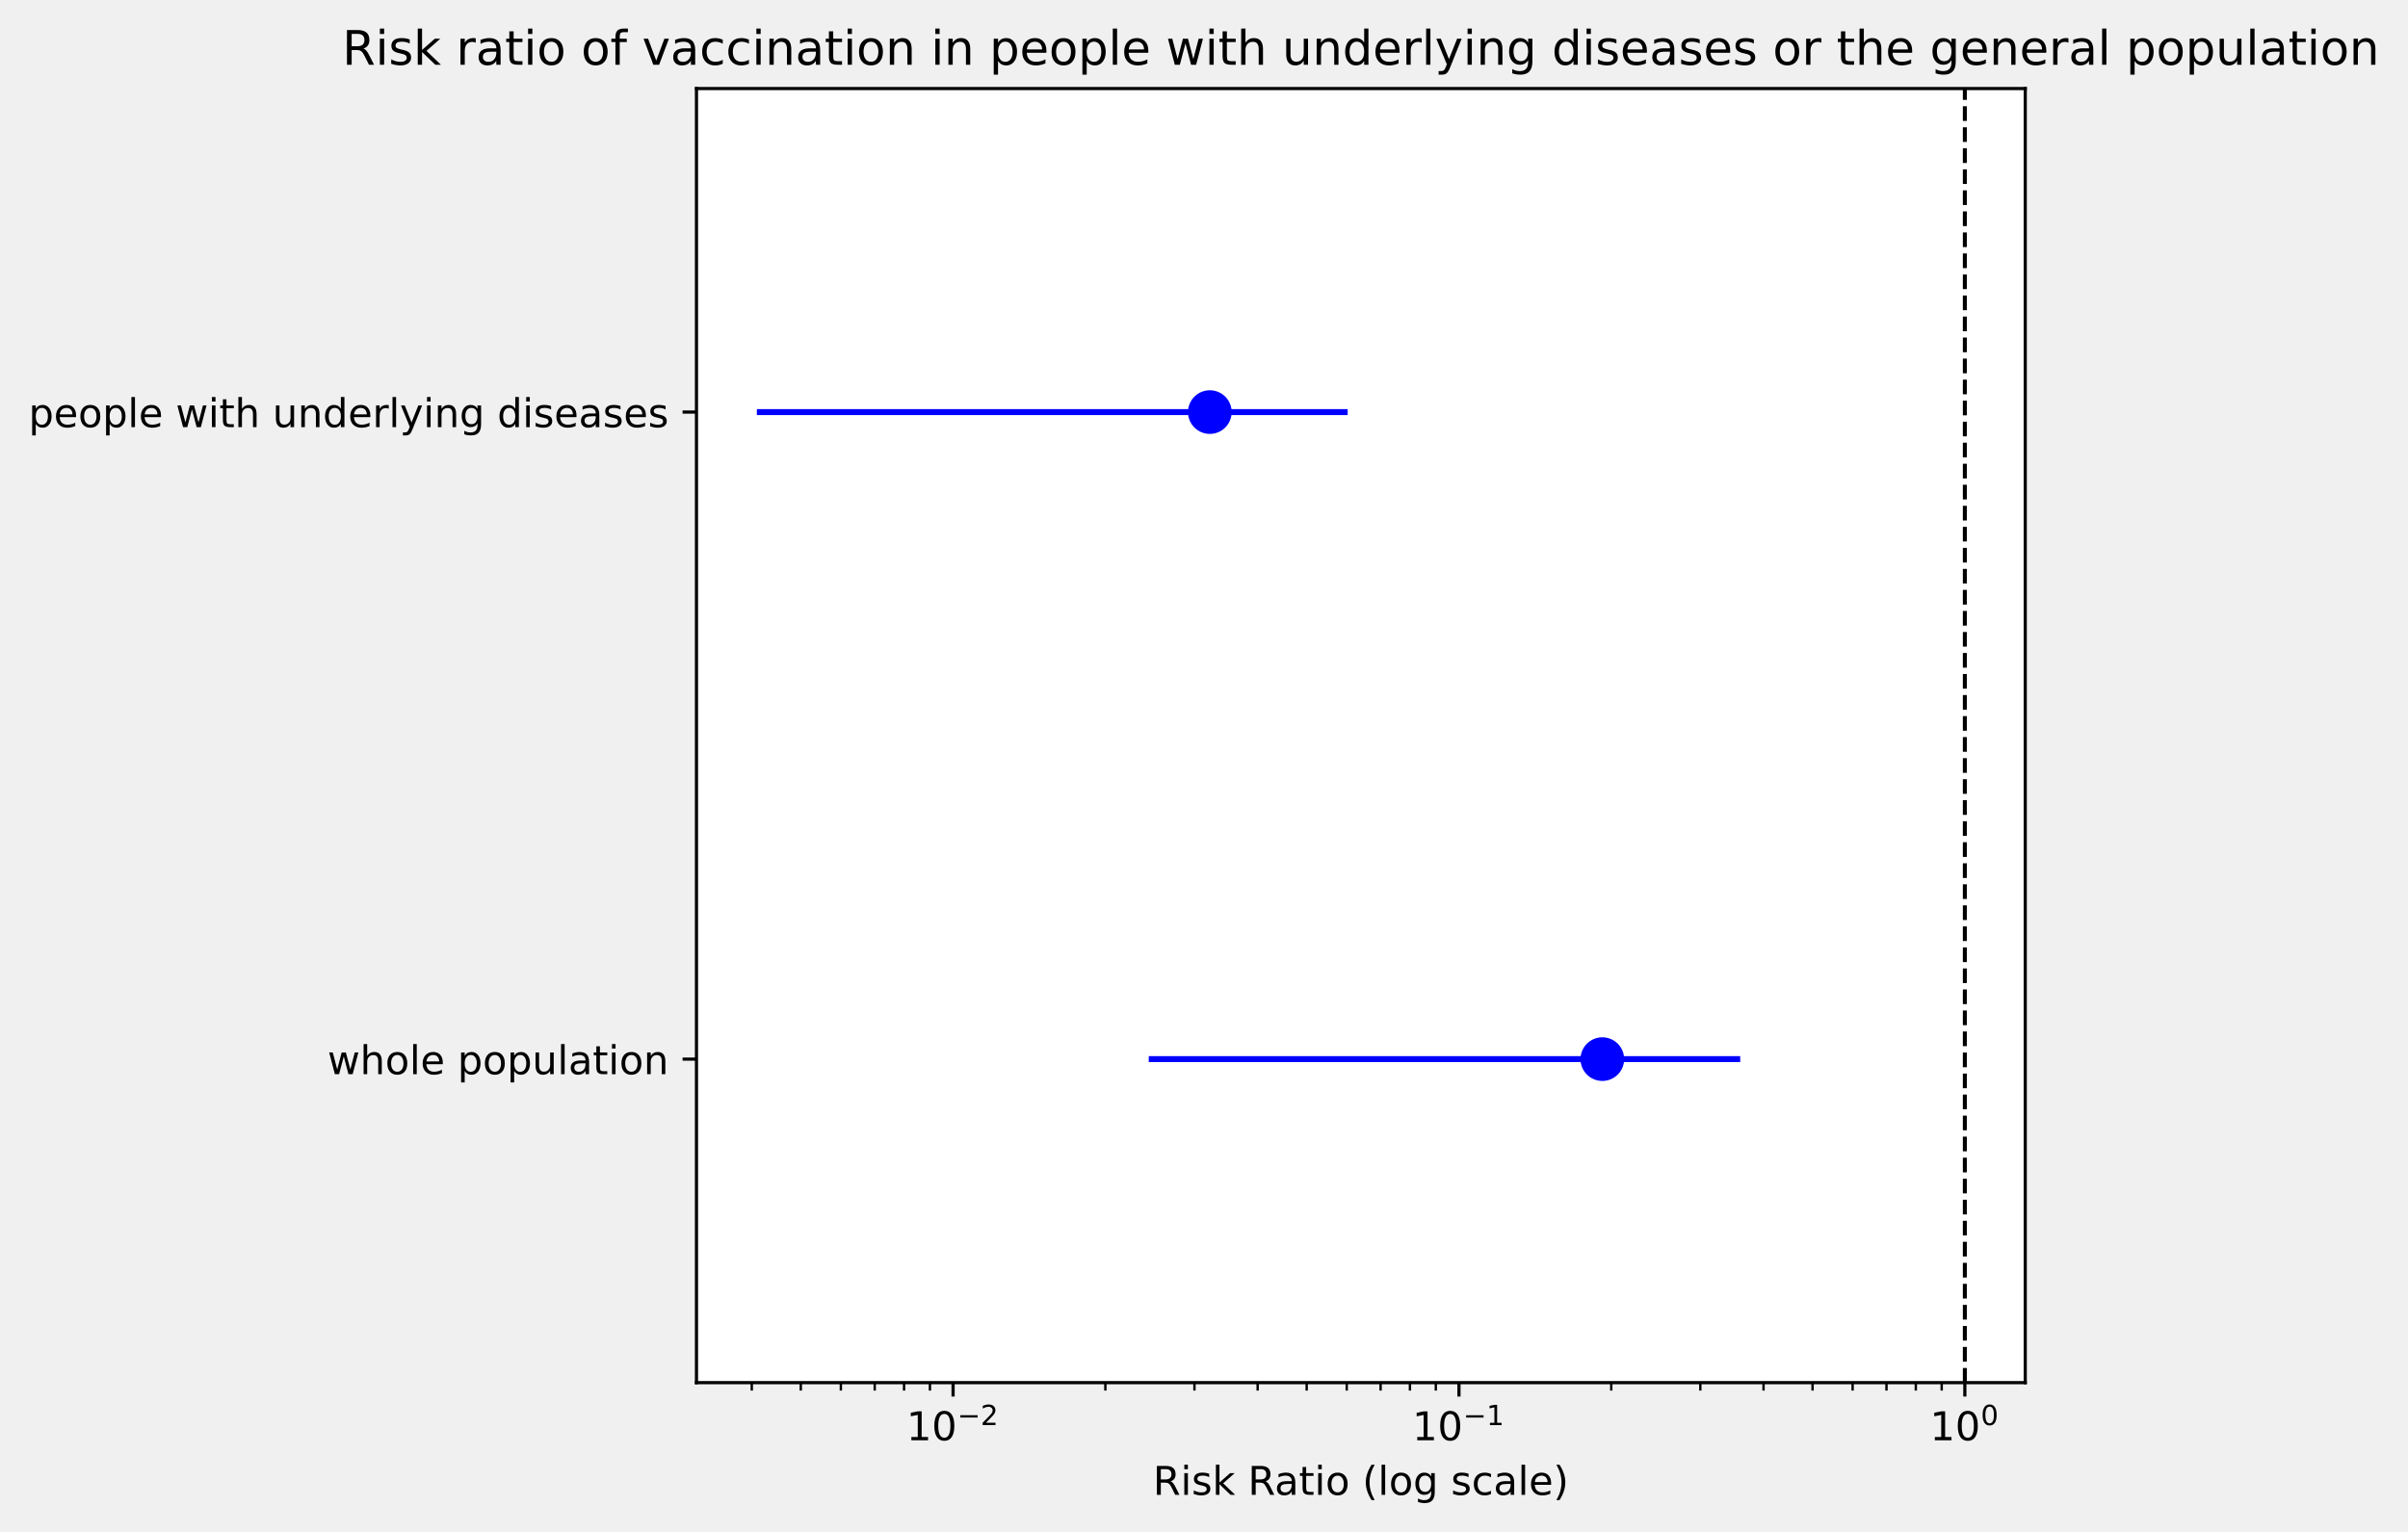
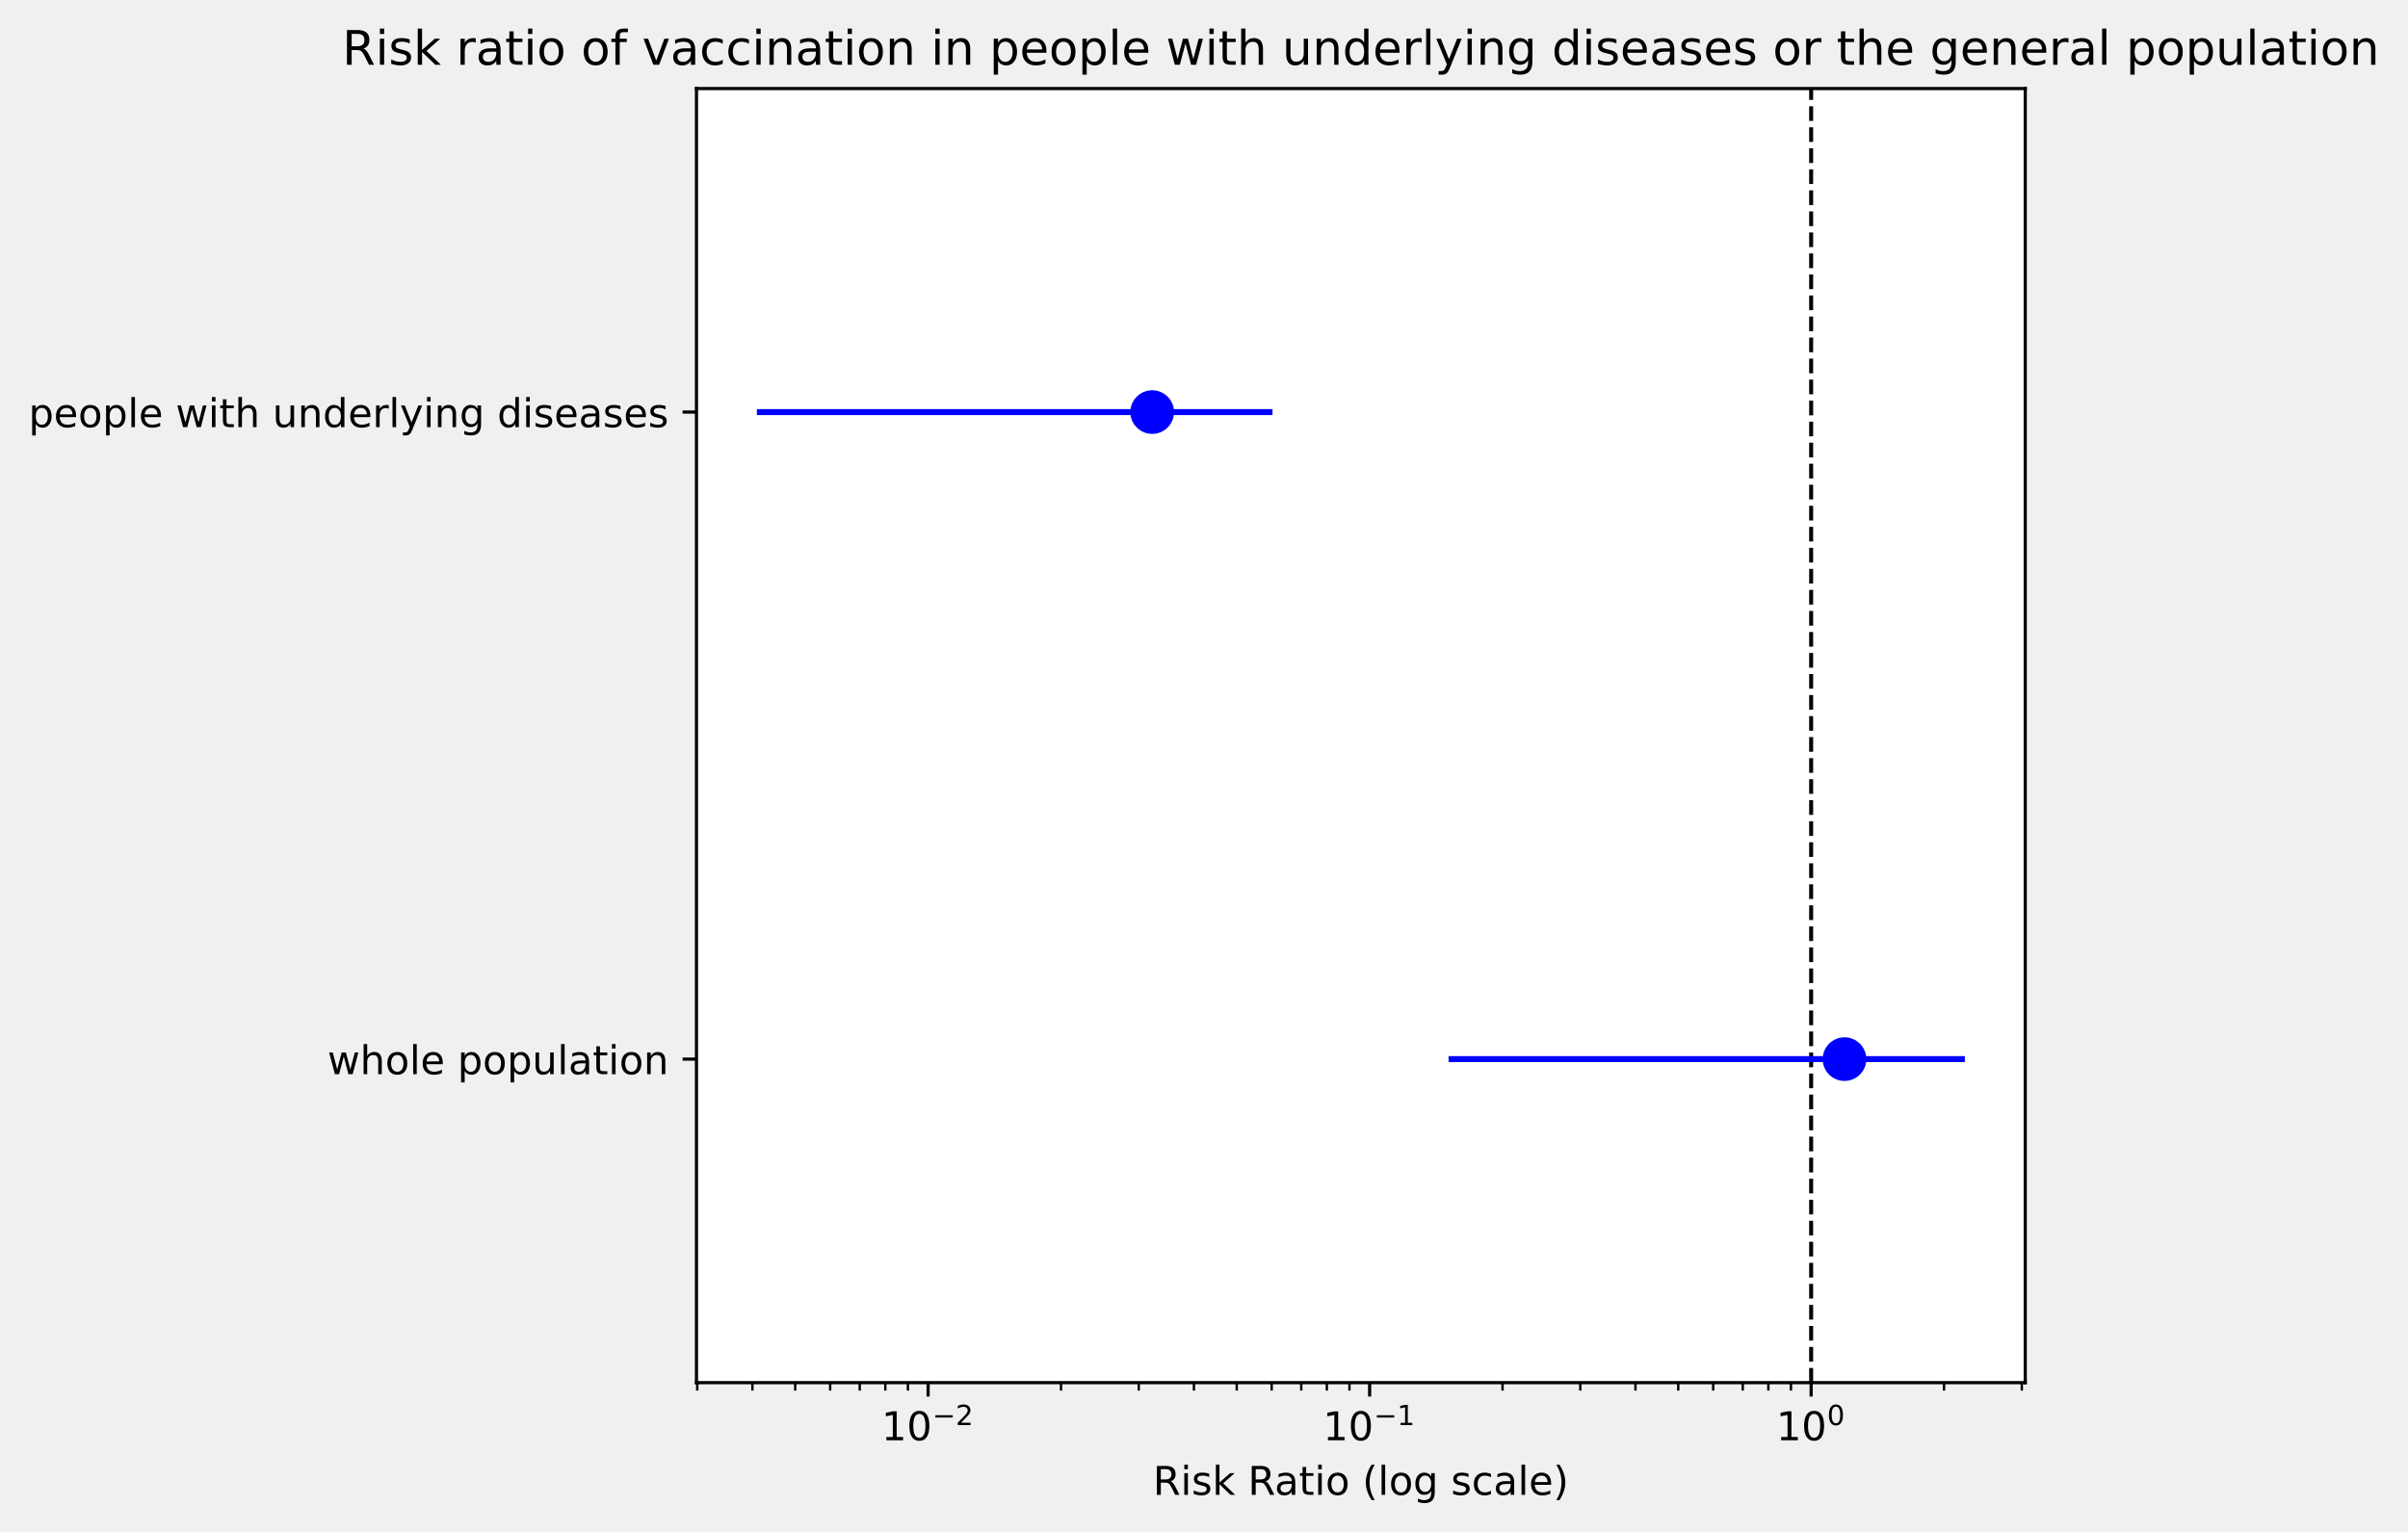
<svg xmlns="http://www.w3.org/2000/svg" xmlns:xlink="http://www.w3.org/1999/xlink" width="606.726pt" height="386.034pt" viewBox="0 0 606.726 386.034" version="1.1">
  <defs>
    <style type="text/css">*{stroke-linejoin: round; stroke-linecap: butt}</style>
  </defs>
  <g id="figure_1">
    <g id="patch_1">
      <path d="M 0 386.034  L 606.726 386.034  L 606.726 0  L 0 0  L 0 386.034  z " style="fill: none" />
    </g>
    <g id="axes_1">
      <g id="patch_2">
        <path d="M 175.486 348.478  L 510.286 348.478  L 510.286 22.318  L 175.486 22.318  z " style="fill: #ffffff" />
      </g>
      <g id="matplotlib.axis_1">
        <g id="xtick_1">
          <g id="line2d_1">
            <defs>
-               <path id="ma7a3acd731" d="M 0 0  L 0 3.5  " style="stroke: #000000; stroke-width: 0.8" />
+               <path id="mb180256c10" d="M 0 0  L 0 3.5  " style="stroke: #000000; stroke-width: 0.8" />
            </defs>
            <g>
-               <use xlink:href="#ma7a3acd731" x="240.141" y="348.478" style="stroke: #000000; stroke-width: 0.8" />
+               <use xlink:href="#mb180256c10" x="233.851" y="348.478" style="stroke: #000000; stroke-width: 0.8" />
            </g>
          </g>
          <g id="text_1">
-             <g transform="translate(228.3914 363.0766)scale(0.1 -0.1)">
+             <g transform="translate(222.1012 363.0766)scale(0.1 -0.1)">
              <defs>
                <path id="DejaVuSans-31" d="M 794 531  L 1825 531  L 1825 4091  L 703 3866  L 703 4441  L 1819 4666  L 2450 4666  L 2450 531  L 3481 531  L 3481 0  L 794 0  L 794 531  z " transform="scale(0.015625)" />
                <path id="DejaVuSans-30" d="M 2034 4250  Q 1547 4250 1301 3770  Q 1056 3291 1056 2328  Q 1056 1369 1301 889  Q 1547 409 2034 409  Q 2525 409 2770 889  Q 3016 1369 3016 2328  Q 3016 3291 2770 3770  Q 2525 4250 2034 4250  z M 2034 4750  Q 2819 4750 3233 4129  Q 3647 3509 3647 2328  Q 3647 1150 3233 529  Q 2819 -91 2034 -91  Q 1250 -91 836 529  Q 422 1150 422 2328  Q 422 3509 836 4129  Q 1250 4750 2034 4750  z " transform="scale(0.015625)" />
                <path id="DejaVuSans-2212" d="M 678 2272  L 4684 2272  L 4684 1741  L 678 1741  L 678 2272  z " transform="scale(0.015625)" />
                <path id="DejaVuSans-32" d="M 1228 531  L 3431 531  L 3431 0  L 469 0  L 469 531  Q 828 903 1448 1529  Q 2069 2156 2228 2338  Q 2531 2678 2651 2914  Q 2772 3150 2772 3378  Q 2772 3750 2511 3984  Q 2250 4219 1831 4219  Q 1534 4219 1204 4116  Q 875 4013 500 3803  L 500 4441  Q 881 4594 1212 4672  Q 1544 4750 1819 4750  Q 2544 4750 2975 4387  Q 3406 4025 3406 3419  Q 3406 3131 3298 2873  Q 3191 2616 2906 2266  Q 2828 2175 2409 1742  Q 1991 1309 1228 531  z " transform="scale(0.015625)" />
              </defs>
              <use xlink:href="#DejaVuSans-31" transform="translate(0 0.765625)" />
              <use xlink:href="#DejaVuSans-30" transform="translate(63.62305 0.765625)" />
              <use xlink:href="#DejaVuSans-2212" transform="translate(128.2031 39.04688)scale(0.7)" />
              <use xlink:href="#DejaVuSans-32" transform="translate(186.8555 39.04688)scale(0.7)" />
            </g>
          </g>
        </g>
        <g id="xtick_2">
          <g id="line2d_2">
            <g>
-               <use xlink:href="#ma7a3acd731" x="367.605" y="348.478" style="stroke: #000000; stroke-width: 0.8" />
+               <use xlink:href="#mb180256c10" x="345.097" y="348.478" style="stroke: #000000; stroke-width: 0.8" />
            </g>
          </g>
          <g id="text_2">
-             <g transform="translate(355.8546 363.0766)scale(0.1 -0.1)">
+             <g transform="translate(333.3465 363.0766)scale(0.1 -0.1)">
              <use xlink:href="#DejaVuSans-31" transform="translate(0 0.684375)" />
              <use xlink:href="#DejaVuSans-30" transform="translate(63.62305 0.684375)" />
              <use xlink:href="#DejaVuSans-2212" transform="translate(128.2031 38.96563)scale(0.7)" />
              <use xlink:href="#DejaVuSans-31" transform="translate(186.8555 38.96563)scale(0.7)" />
            </g>
          </g>
        </g>
        <g id="xtick_3">
          <g id="line2d_3">
            <g>
-               <use xlink:href="#ma7a3acd731" x="495.068" y="348.478" style="stroke: #000000; stroke-width: 0.8" />
+               <use xlink:href="#mb180256c10" x="456.342" y="348.478" style="stroke: #000000; stroke-width: 0.8" />
            </g>
          </g>
          <g id="text_3">
-             <g transform="translate(486.2678 363.0766)scale(0.1 -0.1)">
+             <g transform="translate(447.5419 363.0766)scale(0.1 -0.1)">
              <use xlink:href="#DejaVuSans-31" transform="translate(0 0.765625)" />
              <use xlink:href="#DejaVuSans-30" transform="translate(63.62305 0.765625)" />
              <use xlink:href="#DejaVuSans-30" transform="translate(128.2031 39.04688)scale(0.7)" />
            </g>
          </g>
        </g>
        <g id="xtick_4">
          <g id="line2d_4">
            <defs>
-               <path id="m7cdb493e1c" d="M 0 0  L 0 2  " style="stroke: #000000; stroke-width: 0.6" />
+               <path id="m6436559029" d="M 0 0  L 0 2  " style="stroke: #000000; stroke-width: 0.6" />
            </defs>
            <g>
-               <use xlink:href="#m7cdb493e1c" x="189.419" y="348.478" style="stroke: #000000; stroke-width: 0.6" />
+               <use xlink:href="#m6436559029" x="175.683" y="348.478" style="stroke: #000000; stroke-width: 0.6" />
            </g>
          </g>
        </g>
        <g id="xtick_5">
          <g id="line2d_5">
            <g>
-               <use xlink:href="#m7cdb493e1c" x="201.771" y="348.478" style="stroke: #000000; stroke-width: 0.6" />
+               <use xlink:href="#m6436559029" x="189.582" y="348.478" style="stroke: #000000; stroke-width: 0.6" />
            </g>
          </g>
        </g>
        <g id="xtick_6">
          <g id="line2d_6">
            <g>
-               <use xlink:href="#m7cdb493e1c" x="211.864" y="348.478" style="stroke: #000000; stroke-width: 0.6" />
+               <use xlink:href="#m6436559029" x="200.363" y="348.478" style="stroke: #000000; stroke-width: 0.6" />
            </g>
          </g>
        </g>
        <g id="xtick_7">
          <g id="line2d_7">
            <g>
-               <use xlink:href="#m7cdb493e1c" x="220.397" y="348.478" style="stroke: #000000; stroke-width: 0.6" />
+               <use xlink:href="#m6436559029" x="209.172" y="348.478" style="stroke: #000000; stroke-width: 0.6" />
            </g>
          </g>
        </g>
        <g id="xtick_8">
          <g id="line2d_8">
            <g>
-               <use xlink:href="#m7cdb493e1c" x="227.789" y="348.478" style="stroke: #000000; stroke-width: 0.6" />
+               <use xlink:href="#m6436559029" x="216.619" y="348.478" style="stroke: #000000; stroke-width: 0.6" />
            </g>
          </g>
        </g>
        <g id="xtick_9">
          <g id="line2d_9">
            <g>
-               <use xlink:href="#m7cdb493e1c" x="234.309" y="348.478" style="stroke: #000000; stroke-width: 0.6" />
+               <use xlink:href="#m6436559029" x="223.07" y="348.478" style="stroke: #000000; stroke-width: 0.6" />
            </g>
          </g>
        </g>
        <g id="xtick_10">
          <g id="line2d_10">
            <g>
-               <use xlink:href="#m7cdb493e1c" x="278.512" y="348.478" style="stroke: #000000; stroke-width: 0.6" />
+               <use xlink:href="#m6436559029" x="228.761" y="348.478" style="stroke: #000000; stroke-width: 0.6" />
            </g>
          </g>
        </g>
        <g id="xtick_11">
          <g id="line2d_11">
            <g>
-               <use xlink:href="#m7cdb493e1c" x="300.957" y="348.478" style="stroke: #000000; stroke-width: 0.6" />
+               <use xlink:href="#m6436559029" x="267.339" y="348.478" style="stroke: #000000; stroke-width: 0.6" />
            </g>
          </g>
        </g>
        <g id="xtick_12">
          <g id="line2d_12">
            <g>
-               <use xlink:href="#m7cdb493e1c" x="316.882" y="348.478" style="stroke: #000000; stroke-width: 0.6" />
+               <use xlink:href="#m6436559029" x="286.929" y="348.478" style="stroke: #000000; stroke-width: 0.6" />
            </g>
          </g>
        </g>
        <g id="xtick_13">
          <g id="line2d_13">
            <g>
-               <use xlink:href="#m7cdb493e1c" x="329.234" y="348.478" style="stroke: #000000; stroke-width: 0.6" />
+               <use xlink:href="#m6436559029" x="300.828" y="348.478" style="stroke: #000000; stroke-width: 0.6" />
            </g>
          </g>
        </g>
        <g id="xtick_14">
          <g id="line2d_14">
            <g>
-               <use xlink:href="#m7cdb493e1c" x="339.327" y="348.478" style="stroke: #000000; stroke-width: 0.6" />
+               <use xlink:href="#m6436559029" x="311.608" y="348.478" style="stroke: #000000; stroke-width: 0.6" />
            </g>
          </g>
        </g>
        <g id="xtick_15">
          <g id="line2d_15">
            <g>
-               <use xlink:href="#m7cdb493e1c" x="347.86" y="348.478" style="stroke: #000000; stroke-width: 0.6" />
+               <use xlink:href="#m6436559029" x="320.417" y="348.478" style="stroke: #000000; stroke-width: 0.6" />
            </g>
          </g>
        </g>
        <g id="xtick_16">
          <g id="line2d_16">
            <g>
-               <use xlink:href="#m7cdb493e1c" x="355.252" y="348.478" style="stroke: #000000; stroke-width: 0.6" />
+               <use xlink:href="#m6436559029" x="327.864" y="348.478" style="stroke: #000000; stroke-width: 0.6" />
            </g>
          </g>
        </g>
        <g id="xtick_17">
          <g id="line2d_17">
            <g>
-               <use xlink:href="#m7cdb493e1c" x="361.772" y="348.478" style="stroke: #000000; stroke-width: 0.6" />
+               <use xlink:href="#m6436559029" x="334.316" y="348.478" style="stroke: #000000; stroke-width: 0.6" />
            </g>
          </g>
        </g>
        <g id="xtick_18">
          <g id="line2d_18">
            <g>
-               <use xlink:href="#m7cdb493e1c" x="405.975" y="348.478" style="stroke: #000000; stroke-width: 0.6" />
+               <use xlink:href="#m6436559029" x="340.006" y="348.478" style="stroke: #000000; stroke-width: 0.6" />
            </g>
          </g>
        </g>
        <g id="xtick_19">
          <g id="line2d_19">
            <g>
-               <use xlink:href="#m7cdb493e1c" x="428.42" y="348.478" style="stroke: #000000; stroke-width: 0.6" />
+               <use xlink:href="#m6436559029" x="378.585" y="348.478" style="stroke: #000000; stroke-width: 0.6" />
            </g>
          </g>
        </g>
        <g id="xtick_20">
          <g id="line2d_20">
            <g>
-               <use xlink:href="#m7cdb493e1c" x="444.345" y="348.478" style="stroke: #000000; stroke-width: 0.6" />
+               <use xlink:href="#m6436559029" x="398.174" y="348.478" style="stroke: #000000; stroke-width: 0.6" />
            </g>
          </g>
        </g>
        <g id="xtick_21">
          <g id="line2d_21">
            <g>
-               <use xlink:href="#m7cdb493e1c" x="456.698" y="348.478" style="stroke: #000000; stroke-width: 0.6" />
+               <use xlink:href="#m6436559029" x="412.073" y="348.478" style="stroke: #000000; stroke-width: 0.6" />
            </g>
          </g>
        </g>
        <g id="xtick_22">
          <g id="line2d_22">
            <g>
-               <use xlink:href="#m7cdb493e1c" x="466.79" y="348.478" style="stroke: #000000; stroke-width: 0.6" />
+               <use xlink:href="#m6436559029" x="422.854" y="348.478" style="stroke: #000000; stroke-width: 0.6" />
            </g>
          </g>
        </g>
        <g id="xtick_23">
          <g id="line2d_23">
            <g>
-               <use xlink:href="#m7cdb493e1c" x="475.323" y="348.478" style="stroke: #000000; stroke-width: 0.6" />
+               <use xlink:href="#m6436559029" x="431.662" y="348.478" style="stroke: #000000; stroke-width: 0.6" />
            </g>
          </g>
        </g>
        <g id="xtick_24">
          <g id="line2d_24">
            <g>
-               <use xlink:href="#m7cdb493e1c" x="482.715" y="348.478" style="stroke: #000000; stroke-width: 0.6" />
+               <use xlink:href="#m6436559029" x="439.11" y="348.478" style="stroke: #000000; stroke-width: 0.6" />
            </g>
          </g>
        </g>
        <g id="xtick_25">
          <g id="line2d_25">
            <g>
-               <use xlink:href="#m7cdb493e1c" x="489.235" y="348.478" style="stroke: #000000; stroke-width: 0.6" />
+               <use xlink:href="#m6436559029" x="445.561" y="348.478" style="stroke: #000000; stroke-width: 0.6" />
+             </g>
+           </g>
+         </g>
+         <g id="xtick_26">
+           <g id="line2d_26">
+             <g>
+               <use xlink:href="#m6436559029" x="451.252" y="348.478" style="stroke: #000000; stroke-width: 0.6" />
+             </g>
+           </g>
+         </g>
+         <g id="xtick_27">
+           <g id="line2d_27">
+             <g>
+               <use xlink:href="#m6436559029" x="489.83" y="348.478" style="stroke: #000000; stroke-width: 0.6" />
+             </g>
+           </g>
+         </g>
+         <g id="xtick_28">
+           <g id="line2d_28">
+             <g>
+               <use xlink:href="#m6436559029" x="509.419" y="348.478" style="stroke: #000000; stroke-width: 0.6" />
            </g>
          </g>
        </g>
        <g id="text_4">
          <g transform="translate(290.5133 376.7547)scale(0.1 -0.1)">
            <defs>
              <path id="DejaVuSans-52" d="M 2841 2188  Q 3044 2119 3236 1894  Q 3428 1669 3622 1275  L 4263 0  L 3584 0  L 2988 1197  Q 2756 1666 2539 1819  Q 2322 1972 1947 1972  L 1259 1972  L 1259 0  L 628 0  L 628 4666  L 2053 4666  Q 2853 4666 3247 4331  Q 3641 3997 3641 3322  Q 3641 2881 3436 2590  Q 3231 2300 2841 2188  z M 1259 4147  L 1259 2491  L 2053 2491  Q 2509 2491 2742 2702  Q 2975 2913 2975 3322  Q 2975 3731 2742 3939  Q 2509 4147 2053 4147  L 1259 4147  z " transform="scale(0.015625)" />
              <path id="DejaVuSans-69" d="M 603 3500  L 1178 3500  L 1178 0  L 603 0  L 603 3500  z M 603 4863  L 1178 4863  L 1178 4134  L 603 4134  L 603 4863  z " transform="scale(0.015625)" />
              <path id="DejaVuSans-73" d="M 2834 3397  L 2834 2853  Q 2591 2978 2328 3040  Q 2066 3103 1784 3103  Q 1356 3103 1142 2972  Q 928 2841 928 2578  Q 928 2378 1081 2264  Q 1234 2150 1697 2047  L 1894 2003  Q 2506 1872 2764 1633  Q 3022 1394 3022 966  Q 3022 478 2636 193  Q 2250 -91 1575 -91  Q 1294 -91 989 -36  Q 684 19 347 128  L 347 722  Q 666 556 975 473  Q 1284 391 1588 391  Q 1994 391 2212 530  Q 2431 669 2431 922  Q 2431 1156 2273 1281  Q 2116 1406 1581 1522  L 1381 1569  Q 847 1681 609 1914  Q 372 2147 372 2553  Q 372 3047 722 3315  Q 1072 3584 1716 3584  Q 2034 3584 2315 3537  Q 2597 3491 2834 3397  z " transform="scale(0.015625)" />
              <path id="DejaVuSans-6b" d="M 581 4863  L 1159 4863  L 1159 1991  L 2875 3500  L 3609 3500  L 1753 1863  L 3688 0  L 2938 0  L 1159 1709  L 1159 0  L 581 0  L 581 4863  z " transform="scale(0.015625)" />
              <path id="DejaVuSans-20" transform="scale(0.015625)" />
              <path id="DejaVuSans-61" d="M 2194 1759  Q 1497 1759 1228 1600  Q 959 1441 959 1056  Q 959 750 1161 570  Q 1363 391 1709 391  Q 2188 391 2477 730  Q 2766 1069 2766 1631  L 2766 1759  L 2194 1759  z M 3341 1997  L 3341 0  L 2766 0  L 2766 531  Q 2569 213 2275 61  Q 1981 -91 1556 -91  Q 1019 -91 701 211  Q 384 513 384 1019  Q 384 1609 779 1909  Q 1175 2209 1959 2209  L 2766 2209  L 2766 2266  Q 2766 2663 2505 2880  Q 2244 3097 1772 3097  Q 1472 3097 1187 3025  Q 903 2953 641 2809  L 641 3341  Q 956 3463 1253 3523  Q 1550 3584 1831 3584  Q 2591 3584 2966 3190  Q 3341 2797 3341 1997  z " transform="scale(0.015625)" />
              <path id="DejaVuSans-74" d="M 1172 4494  L 1172 3500  L 2356 3500  L 2356 3053  L 1172 3053  L 1172 1153  Q 1172 725 1289 603  Q 1406 481 1766 481  L 2356 481  L 2356 0  L 1766 0  Q 1100 0 847 248  Q 594 497 594 1153  L 594 3053  L 172 3053  L 172 3500  L 594 3500  L 594 4494  L 1172 4494  z " transform="scale(0.015625)" />
              <path id="DejaVuSans-6f" d="M 1959 3097  Q 1497 3097 1228 2736  Q 959 2375 959 1747  Q 959 1119 1226 758  Q 1494 397 1959 397  Q 2419 397 2687 759  Q 2956 1122 2956 1747  Q 2956 2369 2687 2733  Q 2419 3097 1959 3097  z M 1959 3584  Q 2709 3584 3137 3096  Q 3566 2609 3566 1747  Q 3566 888 3137 398  Q 2709 -91 1959 -91  Q 1206 -91 779 398  Q 353 888 353 1747  Q 353 2609 779 3096  Q 1206 3584 1959 3584  z " transform="scale(0.015625)" />
              <path id="DejaVuSans-28" d="M 1984 4856  Q 1566 4138 1362 3434  Q 1159 2731 1159 2009  Q 1159 1288 1364 580  Q 1569 -128 1984 -844  L 1484 -844  Q 1016 -109 783 600  Q 550 1309 550 2009  Q 550 2706 781 3412  Q 1013 4119 1484 4856  L 1984 4856  z " transform="scale(0.015625)" />
              <path id="DejaVuSans-6c" d="M 603 4863  L 1178 4863  L 1178 0  L 603 0  L 603 4863  z " transform="scale(0.015625)" />
              <path id="DejaVuSans-67" d="M 2906 1791  Q 2906 2416 2648 2759  Q 2391 3103 1925 3103  Q 1463 3103 1205 2759  Q 947 2416 947 1791  Q 947 1169 1205 825  Q 1463 481 1925 481  Q 2391 481 2648 825  Q 2906 1169 2906 1791  z M 3481 434  Q 3481 -459 3084 -895  Q 2688 -1331 1869 -1331  Q 1566 -1331 1297 -1286  Q 1028 -1241 775 -1147  L 775 -588  Q 1028 -725 1275 -790  Q 1522 -856 1778 -856  Q 2344 -856 2625 -561  Q 2906 -266 2906 331  L 2906 616  Q 2728 306 2450 153  Q 2172 0 1784 0  Q 1141 0 747 490  Q 353 981 353 1791  Q 353 2603 747 3093  Q 1141 3584 1784 3584  Q 2172 3584 2450 3431  Q 2728 3278 2906 2969  L 2906 3500  L 3481 3500  L 3481 434  z " transform="scale(0.015625)" />
              <path id="DejaVuSans-63" d="M 3122 3366  L 3122 2828  Q 2878 2963 2633 3030  Q 2388 3097 2138 3097  Q 1578 3097 1268 2742  Q 959 2388 959 1747  Q 959 1106 1268 751  Q 1578 397 2138 397  Q 2388 397 2633 464  Q 2878 531 3122 666  L 3122 134  Q 2881 22 2623 -34  Q 2366 -91 2075 -91  Q 1284 -91 818 406  Q 353 903 353 1747  Q 353 2603 823 3093  Q 1294 3584 2113 3584  Q 2378 3584 2631 3529  Q 2884 3475 3122 3366  z " transform="scale(0.015625)" />
              <path id="DejaVuSans-65" d="M 3597 1894  L 3597 1613  L 953 1613  Q 991 1019 1311 708  Q 1631 397 2203 397  Q 2534 397 2845 478  Q 3156 559 3463 722  L 3463 178  Q 3153 47 2828 -22  Q 2503 -91 2169 -91  Q 1331 -91 842 396  Q 353 884 353 1716  Q 353 2575 817 3079  Q 1281 3584 2069 3584  Q 2775 3584 3186 3129  Q 3597 2675 3597 1894  z M 3022 2063  Q 3016 2534 2758 2815  Q 2500 3097 2075 3097  Q 1594 3097 1305 2825  Q 1016 2553 972 2059  L 3022 2063  z " transform="scale(0.015625)" />
              <path id="DejaVuSans-29" d="M 513 4856  L 1013 4856  Q 1481 4119 1714 3412  Q 1947 2706 1947 2009  Q 1947 1309 1714 600  Q 1481 -109 1013 -844  L 513 -844  Q 928 -128 1133 580  Q 1338 1288 1338 2009  Q 1338 2731 1133 3434  Q 928 4138 513 4856  z " transform="scale(0.015625)" />
            </defs>
            <use xlink:href="#DejaVuSans-52" />
            <use xlink:href="#DejaVuSans-69" x="69.482" />
            <use xlink:href="#DejaVuSans-73" x="97.266" />
            <use xlink:href="#DejaVuSans-6b" x="149.365" />
            <use xlink:href="#DejaVuSans-20" x="207.275" />
            <use xlink:href="#DejaVuSans-52" x="239.062" />
            <use xlink:href="#DejaVuSans-61" x="306.295" />
            <use xlink:href="#DejaVuSans-74" x="367.574" />
            <use xlink:href="#DejaVuSans-69" x="406.783" />
            <use xlink:href="#DejaVuSans-6f" x="434.566" />
            <use xlink:href="#DejaVuSans-20" x="495.748" />
            <use xlink:href="#DejaVuSans-28" x="527.535" />
            <use xlink:href="#DejaVuSans-6c" x="566.549" />
            <use xlink:href="#DejaVuSans-6f" x="594.332" />
            <use xlink:href="#DejaVuSans-67" x="655.514" />
            <use xlink:href="#DejaVuSans-20" x="718.99" />
            <use xlink:href="#DejaVuSans-73" x="750.777" />
            <use xlink:href="#DejaVuSans-63" x="802.877" />
            <use xlink:href="#DejaVuSans-61" x="857.857" />
            <use xlink:href="#DejaVuSans-6c" x="919.137" />
            <use xlink:href="#DejaVuSans-65" x="946.92" />
            <use xlink:href="#DejaVuSans-29" x="1008.443" />
          </g>
        </g>
      </g>
      <g id="matplotlib.axis_2">
        <g id="ytick_1">
-           <g id="line2d_26">
+           <g id="line2d_29">
            <defs>
-               <path id="m4cdd878136" d="M 0 0  L -3.5 0  " style="stroke: #000000; stroke-width: 0.8" />
+               <path id="mca1307be72" d="M 0 0  L -3.5 0  " style="stroke: #000000; stroke-width: 0.8" />
            </defs>
            <g>
-               <use xlink:href="#m4cdd878136" x="175.486" y="266.938" style="stroke: #000000; stroke-width: 0.8" />
+               <use xlink:href="#mca1307be72" x="175.486" y="266.938" style="stroke: #000000; stroke-width: 0.8" />
            </g>
          </g>
          <g id="text_5">
            <g transform="translate(82.52813 270.7373)scale(0.1 -0.1)">
              <defs>
                <path id="DejaVuSans-77" d="M 269 3500  L 844 3500  L 1563 769  L 2278 3500  L 2956 3500  L 3675 769  L 4391 3500  L 4966 3500  L 4050 0  L 3372 0  L 2619 2869  L 1863 0  L 1184 0  L 269 3500  z " transform="scale(0.015625)" />
                <path id="DejaVuSans-68" d="M 3513 2113  L 3513 0  L 2938 0  L 2938 2094  Q 2938 2591 2744 2837  Q 2550 3084 2163 3084  Q 1697 3084 1428 2787  Q 1159 2491 1159 1978  L 1159 0  L 581 0  L 581 4863  L 1159 4863  L 1159 2956  Q 1366 3272 1645 3428  Q 1925 3584 2291 3584  Q 2894 3584 3203 3211  Q 3513 2838 3513 2113  z " transform="scale(0.015625)" />
                <path id="DejaVuSans-70" d="M 1159 525  L 1159 -1331  L 581 -1331  L 581 3500  L 1159 3500  L 1159 2969  Q 1341 3281 1617 3432  Q 1894 3584 2278 3584  Q 2916 3584 3314 3078  Q 3713 2572 3713 1747  Q 3713 922 3314 415  Q 2916 -91 2278 -91  Q 1894 -91 1617 61  Q 1341 213 1159 525  z M 3116 1747  Q 3116 2381 2855 2742  Q 2594 3103 2138 3103  Q 1681 3103 1420 2742  Q 1159 2381 1159 1747  Q 1159 1113 1420 752  Q 1681 391 2138 391  Q 2594 391 2855 752  Q 3116 1113 3116 1747  z " transform="scale(0.015625)" />
                <path id="DejaVuSans-75" d="M 544 1381  L 544 3500  L 1119 3500  L 1119 1403  Q 1119 906 1312 657  Q 1506 409 1894 409  Q 2359 409 2629 706  Q 2900 1003 2900 1516  L 2900 3500  L 3475 3500  L 3475 0  L 2900 0  L 2900 538  Q 2691 219 2414 64  Q 2138 -91 1772 -91  Q 1169 -91 856 284  Q 544 659 544 1381  z M 1991 3584  L 1991 3584  z " transform="scale(0.015625)" />
                <path id="DejaVuSans-6e" d="M 3513 2113  L 3513 0  L 2938 0  L 2938 2094  Q 2938 2591 2744 2837  Q 2550 3084 2163 3084  Q 1697 3084 1428 2787  Q 1159 2491 1159 1978  L 1159 0  L 581 0  L 581 3500  L 1159 3500  L 1159 2956  Q 1366 3272 1645 3428  Q 1925 3584 2291 3584  Q 2894 3584 3203 3211  Q 3513 2838 3513 2113  z " transform="scale(0.015625)" />
              </defs>
              <use xlink:href="#DejaVuSans-77" />
              <use xlink:href="#DejaVuSans-68" x="81.787" />
              <use xlink:href="#DejaVuSans-6f" x="145.166" />
              <use xlink:href="#DejaVuSans-6c" x="206.348" />
              <use xlink:href="#DejaVuSans-65" x="234.131" />
              <use xlink:href="#DejaVuSans-20" x="295.654" />
              <use xlink:href="#DejaVuSans-70" x="327.441" />
              <use xlink:href="#DejaVuSans-6f" x="390.918" />
              <use xlink:href="#DejaVuSans-70" x="452.1" />
              <use xlink:href="#DejaVuSans-75" x="515.576" />
              <use xlink:href="#DejaVuSans-6c" x="578.955" />
              <use xlink:href="#DejaVuSans-61" x="606.738" />
              <use xlink:href="#DejaVuSans-74" x="668.018" />
              <use xlink:href="#DejaVuSans-69" x="707.227" />
              <use xlink:href="#DejaVuSans-6f" x="735.01" />
              <use xlink:href="#DejaVuSans-6e" x="796.191" />
            </g>
          </g>
        </g>
        <g id="ytick_2">
-           <g id="line2d_27">
-             <g>
-               <use xlink:href="#m4cdd878136" x="175.486" y="103.858" style="stroke: #000000; stroke-width: 0.8" />
+           <g id="line2d_30">
+             <g>
+               <use xlink:href="#mca1307be72" x="175.486" y="103.858" style="stroke: #000000; stroke-width: 0.8" />
            </g>
          </g>
          <g id="text_6">
            <g transform="translate(7.2 107.6573)scale(0.1 -0.1)">
              <defs>
                <path id="DejaVuSans-64" d="M 2906 2969  L 2906 4863  L 3481 4863  L 3481 0  L 2906 0  L 2906 525  Q 2725 213 2448 61  Q 2172 -91 1784 -91  Q 1150 -91 751 415  Q 353 922 353 1747  Q 353 2572 751 3078  Q 1150 3584 1784 3584  Q 2172 3584 2448 3432  Q 2725 3281 2906 2969  z M 947 1747  Q 947 1113 1208 752  Q 1469 391 1925 391  Q 2381 391 2643 752  Q 2906 1113 2906 1747  Q 2906 2381 2643 2742  Q 2381 3103 1925 3103  Q 1469 3103 1208 2742  Q 947 2381 947 1747  z " transform="scale(0.015625)" />
                <path id="DejaVuSans-72" d="M 2631 2963  Q 2534 3019 2420 3045  Q 2306 3072 2169 3072  Q 1681 3072 1420 2755  Q 1159 2438 1159 1844  L 1159 0  L 581 0  L 581 3500  L 1159 3500  L 1159 2956  Q 1341 3275 1631 3429  Q 1922 3584 2338 3584  Q 2397 3584 2469 3576  Q 2541 3569 2628 3553  L 2631 2963  z " transform="scale(0.015625)" />
                <path id="DejaVuSans-79" d="M 2059 -325  Q 1816 -950 1584 -1140  Q 1353 -1331 966 -1331  L 506 -1331  L 506 -850  L 844 -850  Q 1081 -850 1212 -737  Q 1344 -625 1503 -206  L 1606 56  L 191 3500  L 800 3500  L 1894 763  L 2988 3500  L 3597 3500  L 2059 -325  z " transform="scale(0.015625)" />
              </defs>
              <use xlink:href="#DejaVuSans-70" />
              <use xlink:href="#DejaVuSans-65" x="63.477" />
              <use xlink:href="#DejaVuSans-6f" x="125" />
              <use xlink:href="#DejaVuSans-70" x="186.182" />
              <use xlink:href="#DejaVuSans-6c" x="249.658" />
              <use xlink:href="#DejaVuSans-65" x="277.441" />
              <use xlink:href="#DejaVuSans-20" x="338.965" />
              <use xlink:href="#DejaVuSans-77" x="370.752" />
              <use xlink:href="#DejaVuSans-69" x="452.539" />
              <use xlink:href="#DejaVuSans-74" x="480.322" />
              <use xlink:href="#DejaVuSans-68" x="519.531" />
              <use xlink:href="#DejaVuSans-20" x="582.91" />
              <use xlink:href="#DejaVuSans-75" x="614.697" />
              <use xlink:href="#DejaVuSans-6e" x="678.076" />
              <use xlink:href="#DejaVuSans-64" x="741.455" />
              <use xlink:href="#DejaVuSans-65" x="804.932" />
              <use xlink:href="#DejaVuSans-72" x="866.455" />
              <use xlink:href="#DejaVuSans-6c" x="907.568" />
              <use xlink:href="#DejaVuSans-79" x="935.352" />
              <use xlink:href="#DejaVuSans-69" x="994.531" />
              <use xlink:href="#DejaVuSans-6e" x="1022.314" />
              <use xlink:href="#DejaVuSans-67" x="1085.693" />
              <use xlink:href="#DejaVuSans-20" x="1149.17" />
              <use xlink:href="#DejaVuSans-64" x="1180.957" />
              <use xlink:href="#DejaVuSans-69" x="1244.434" />
              <use xlink:href="#DejaVuSans-73" x="1272.217" />
              <use xlink:href="#DejaVuSans-65" x="1324.316" />
              <use xlink:href="#DejaVuSans-61" x="1385.84" />
              <use xlink:href="#DejaVuSans-73" x="1447.119" />
              <use xlink:href="#DejaVuSans-65" x="1499.219" />
              <use xlink:href="#DejaVuSans-73" x="1560.742" />
            </g>
          </g>
        </g>
      </g>
-       <g id="line2d_28">
-         <path d="M 495.068 348.478  L 495.068 22.318  " clip-path="url(#pd1405deaf1)" style="fill: none; stroke-dasharray: 3.7,1.6; stroke-dashoffset: 0; stroke: #000000" />
+       <g id="line2d_31">
+         <path d="M 456.342 348.478  L 456.342 22.318  " clip-path="url(#p0b26cf93a6)" style="fill: none; stroke-dasharray: 3.7,1.6; stroke-dashoffset: 0; stroke: #000000" />
      </g>
      <g id="LineCollection_1">
-         <path d="M 289.445 266.938  L 438.47 266.938  " clip-path="url(#pd1405deaf1)" style="fill: none; stroke: #0000ff; stroke-width: 1.5" />
-         <path d="M 190.704 103.858  L 339.564 103.858  " clip-path="url(#pd1405deaf1)" style="fill: none; stroke: #0000ff; stroke-width: 1.5" />
-       </g>
-       <g id="line2d_29">
+         <path d="M 364.98 266.938  L 495.068 266.938  " clip-path="url(#p0b26cf93a6)" style="fill: none; stroke: #0000ff; stroke-width: 1.5" />
+         <path d="M 190.704 103.858  L 320.624 103.858  " clip-path="url(#p0b26cf93a6)" style="fill: none; stroke: #0000ff; stroke-width: 1.5" />
+       </g>
+       <g id="line2d_32">
        <defs>
-           <path id="m65b527f49c" d="M 0 5  C 1.326 5 2.598 4.473 3.536 3.536  C 4.473 2.598 5 1.326 5 0  C 5 -1.326 4.473 -2.598 3.536 -3.536  C 2.598 -4.473 1.326 -5 0 -5  C -1.326 -5 -2.598 -4.473 -3.536 -3.536  C -4.473 -2.598 -5 -1.326 -5 0  C -5 1.326 -4.473 2.598 -3.536 3.536  C -2.598 4.473 -1.326 5 0 5  z " style="stroke: #0000ff" />
+           <path id="mdcbcc8eff2" d="M 0 5  C 1.326 5 2.598 4.473 3.536 3.536  C 4.473 2.598 5 1.326 5 0  C 5 -1.326 4.473 -2.598 3.536 -3.536  C 2.598 -4.473 1.326 -5 0 -5  C -1.326 -5 -2.598 -4.473 -3.536 -3.536  C -4.473 -2.598 -5 -1.326 -5 0  C -5 1.326 -4.473 2.598 -3.536 3.536  C -2.598 4.473 -1.326 5 0 5  z " style="stroke: #0000ff" />
        </defs>
-         <g clip-path="url(#pd1405deaf1)">
-           <use xlink:href="#m65b527f49c" x="403.728" y="266.938" style="fill: #0000ff; stroke: #0000ff" />
-           <use xlink:href="#m65b527f49c" x="304.833" y="103.858" style="fill: #0000ff; stroke: #0000ff" />
+         <g clip-path="url(#p0b26cf93a6)">
+           <use xlink:href="#mdcbcc8eff2" x="464.745" y="266.938" style="fill: #0000ff; stroke: #0000ff" />
+           <use xlink:href="#mdcbcc8eff2" x="290.312" y="103.858" style="fill: #0000ff; stroke: #0000ff" />
        </g>
      </g>
      <g id="patch_3">
        <path d="M 175.486 348.478  L 175.486 22.318  " style="fill: none; stroke: #000000; stroke-width: 0.8; stroke-linejoin: miter; stroke-linecap: square" />
      </g>
      <g id="patch_4">
        <path d="M 510.286 348.478  L 510.286 22.318  " style="fill: none; stroke: #000000; stroke-width: 0.8; stroke-linejoin: miter; stroke-linecap: square" />
      </g>
      <g id="patch_5">
        <path d="M 175.486 348.478  L 510.286 348.478  " style="fill: none; stroke: #000000; stroke-width: 0.8; stroke-linejoin: miter; stroke-linecap: square" />
      </g>
      <g id="patch_6">
        <path d="M 175.486 22.318  L 510.286 22.318  " style="fill: none; stroke: #000000; stroke-width: 0.8; stroke-linejoin: miter; stroke-linecap: square" />
      </g>
      <g id="text_7">
        <g transform="translate(86.24625 16.31812)scale(0.12 -0.12)">
          <defs>
            <path id="DejaVuSans-66" d="M 2375 4863  L 2375 4384  L 1825 4384  Q 1516 4384 1395 4259  Q 1275 4134 1275 3809  L 1275 3500  L 2222 3500  L 2222 3053  L 1275 3053  L 1275 0  L 697 0  L 697 3053  L 147 3053  L 147 3500  L 697 3500  L 697 3744  Q 697 4328 969 4595  Q 1241 4863 1831 4863  L 2375 4863  z " transform="scale(0.015625)" />
            <path id="DejaVuSans-76" d="M 191 3500  L 800 3500  L 1894 563  L 2988 3500  L 3597 3500  L 2284 0  L 1503 0  L 191 3500  z " transform="scale(0.015625)" />
          </defs>
          <use xlink:href="#DejaVuSans-52" />
          <use xlink:href="#DejaVuSans-69" x="69.482" />
          <use xlink:href="#DejaVuSans-73" x="97.266" />
          <use xlink:href="#DejaVuSans-6b" x="149.365" />
          <use xlink:href="#DejaVuSans-20" x="207.275" />
          <use xlink:href="#DejaVuSans-72" x="239.062" />
          <use xlink:href="#DejaVuSans-61" x="280.176" />
          <use xlink:href="#DejaVuSans-74" x="341.455" />
          <use xlink:href="#DejaVuSans-69" x="380.664" />
          <use xlink:href="#DejaVuSans-6f" x="408.447" />
          <use xlink:href="#DejaVuSans-20" x="469.629" />
          <use xlink:href="#DejaVuSans-6f" x="501.416" />
          <use xlink:href="#DejaVuSans-66" x="562.598" />
          <use xlink:href="#DejaVuSans-20" x="597.803" />
          <use xlink:href="#DejaVuSans-76" x="629.59" />
          <use xlink:href="#DejaVuSans-61" x="688.77" />
          <use xlink:href="#DejaVuSans-63" x="750.049" />
          <use xlink:href="#DejaVuSans-63" x="805.029" />
          <use xlink:href="#DejaVuSans-69" x="860.01" />
          <use xlink:href="#DejaVuSans-6e" x="887.793" />
          <use xlink:href="#DejaVuSans-61" x="951.172" />
          <use xlink:href="#DejaVuSans-74" x="1012.451" />
          <use xlink:href="#DejaVuSans-69" x="1051.66" />
          <use xlink:href="#DejaVuSans-6f" x="1079.443" />
          <use xlink:href="#DejaVuSans-6e" x="1140.625" />
          <use xlink:href="#DejaVuSans-20" x="1204.004" />
          <use xlink:href="#DejaVuSans-69" x="1235.791" />
          <use xlink:href="#DejaVuSans-6e" x="1263.574" />
          <use xlink:href="#DejaVuSans-20" x="1326.953" />
          <use xlink:href="#DejaVuSans-70" x="1358.74" />
          <use xlink:href="#DejaVuSans-65" x="1422.217" />
          <use xlink:href="#DejaVuSans-6f" x="1483.74" />
          <use xlink:href="#DejaVuSans-70" x="1544.922" />
          <use xlink:href="#DejaVuSans-6c" x="1608.398" />
          <use xlink:href="#DejaVuSans-65" x="1636.182" />
          <use xlink:href="#DejaVuSans-20" x="1697.705" />
          <use xlink:href="#DejaVuSans-77" x="1729.492" />
          <use xlink:href="#DejaVuSans-69" x="1811.279" />
          <use xlink:href="#DejaVuSans-74" x="1839.062" />
          <use xlink:href="#DejaVuSans-68" x="1878.271" />
          <use xlink:href="#DejaVuSans-20" x="1941.65" />
          <use xlink:href="#DejaVuSans-75" x="1973.438" />
          <use xlink:href="#DejaVuSans-6e" x="2036.816" />
          <use xlink:href="#DejaVuSans-64" x="2100.195" />
          <use xlink:href="#DejaVuSans-65" x="2163.672" />
          <use xlink:href="#DejaVuSans-72" x="2225.195" />
          <use xlink:href="#DejaVuSans-6c" x="2266.309" />
          <use xlink:href="#DejaVuSans-79" x="2294.092" />
          <use xlink:href="#DejaVuSans-69" x="2353.271" />
          <use xlink:href="#DejaVuSans-6e" x="2381.055" />
          <use xlink:href="#DejaVuSans-67" x="2444.434" />
          <use xlink:href="#DejaVuSans-20" x="2507.91" />
          <use xlink:href="#DejaVuSans-64" x="2539.697" />
          <use xlink:href="#DejaVuSans-69" x="2603.174" />
          <use xlink:href="#DejaVuSans-73" x="2630.957" />
          <use xlink:href="#DejaVuSans-65" x="2683.057" />
          <use xlink:href="#DejaVuSans-61" x="2744.58" />
          <use xlink:href="#DejaVuSans-73" x="2805.859" />
          <use xlink:href="#DejaVuSans-65" x="2857.959" />
          <use xlink:href="#DejaVuSans-73" x="2919.482" />
          <use xlink:href="#DejaVuSans-20" x="2971.582" />
          <use xlink:href="#DejaVuSans-6f" x="3003.369" />
          <use xlink:href="#DejaVuSans-72" x="3064.551" />
          <use xlink:href="#DejaVuSans-20" x="3105.664" />
          <use xlink:href="#DejaVuSans-74" x="3137.451" />
          <use xlink:href="#DejaVuSans-68" x="3176.66" />
          <use xlink:href="#DejaVuSans-65" x="3240.039" />
          <use xlink:href="#DejaVuSans-20" x="3301.562" />
          <use xlink:href="#DejaVuSans-67" x="3333.35" />
          <use xlink:href="#DejaVuSans-65" x="3396.826" />
          <use xlink:href="#DejaVuSans-6e" x="3458.35" />
          <use xlink:href="#DejaVuSans-65" x="3521.729" />
          <use xlink:href="#DejaVuSans-72" x="3583.252" />
          <use xlink:href="#DejaVuSans-61" x="3624.365" />
          <use xlink:href="#DejaVuSans-6c" x="3685.645" />
          <use xlink:href="#DejaVuSans-20" x="3713.428" />
          <use xlink:href="#DejaVuSans-70" x="3745.215" />
          <use xlink:href="#DejaVuSans-6f" x="3808.691" />
          <use xlink:href="#DejaVuSans-70" x="3869.873" />
          <use xlink:href="#DejaVuSans-75" x="3933.35" />
          <use xlink:href="#DejaVuSans-6c" x="3996.729" />
          <use xlink:href="#DejaVuSans-61" x="4024.512" />
          <use xlink:href="#DejaVuSans-74" x="4085.791" />
          <use xlink:href="#DejaVuSans-69" x="4125" />
          <use xlink:href="#DejaVuSans-6f" x="4152.783" />
          <use xlink:href="#DejaVuSans-6e" x="4213.965" />
        </g>
      </g>
    </g>
  </g>
  <defs>
-     <clipPath id="pd1405deaf1">
+     <clipPath id="p0b26cf93a6">
      <rect x="175.486" y="22.318" width="334.8" height="326.16" />
    </clipPath>
  </defs>
</svg>
